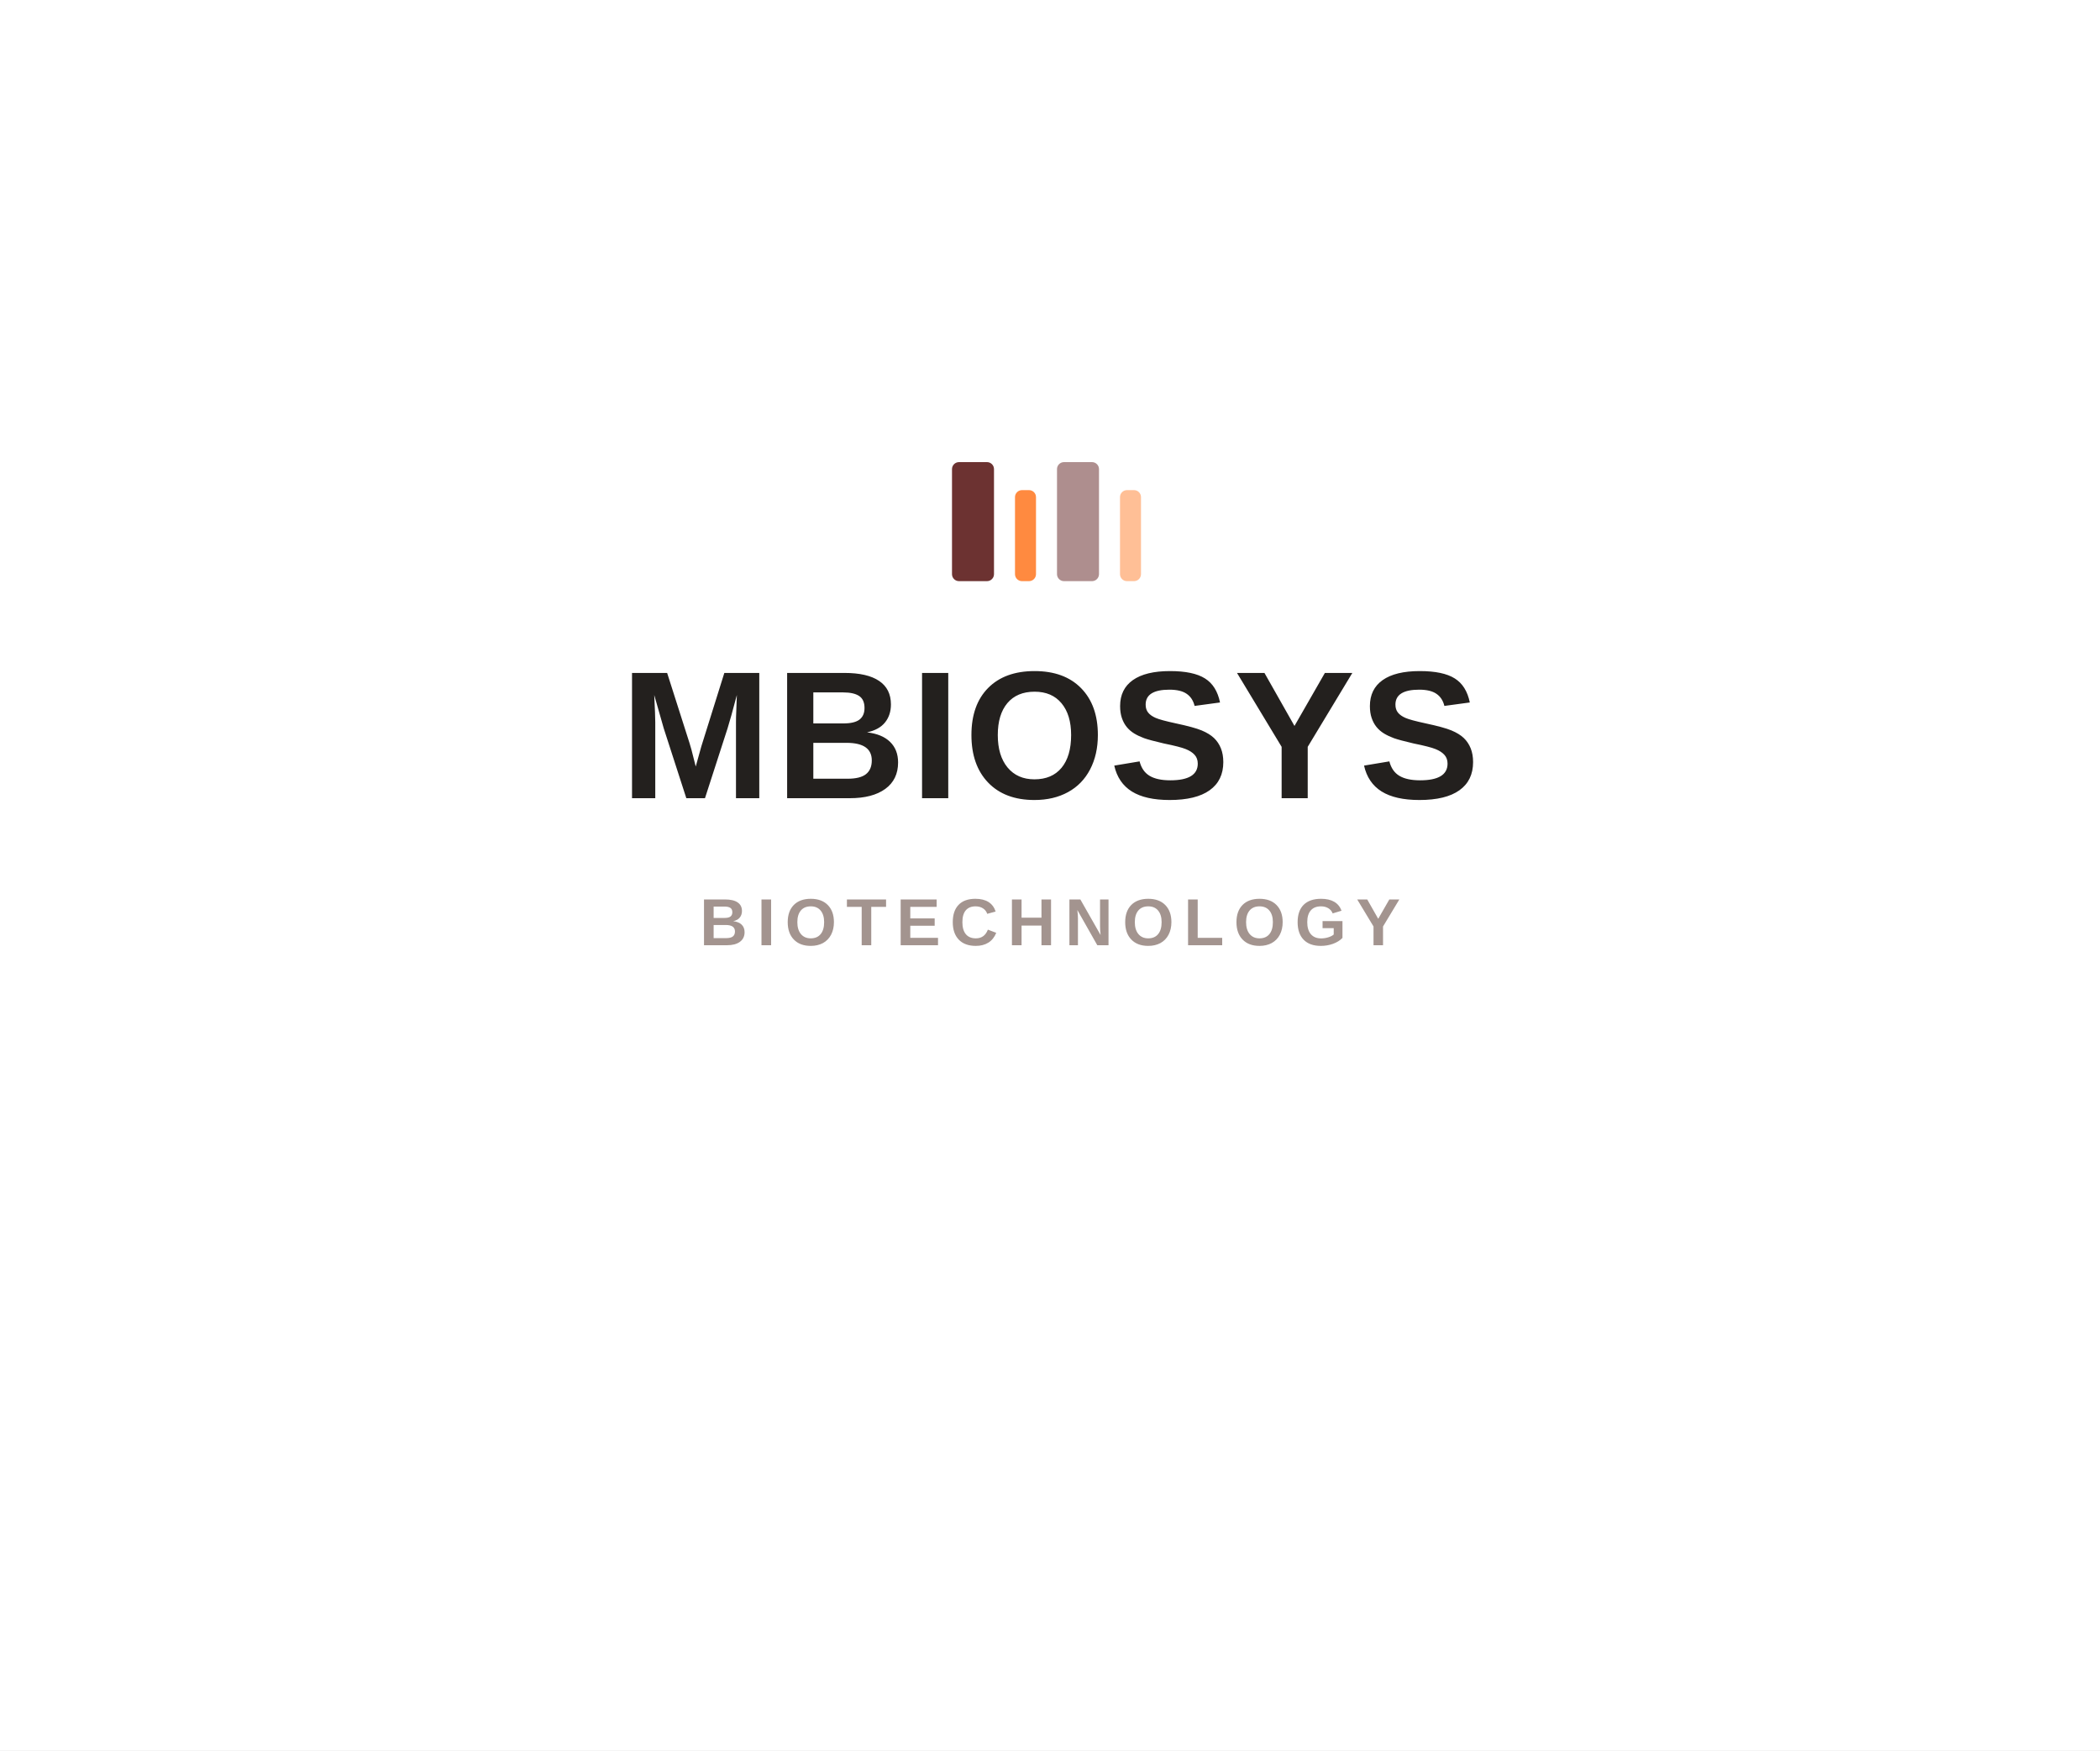
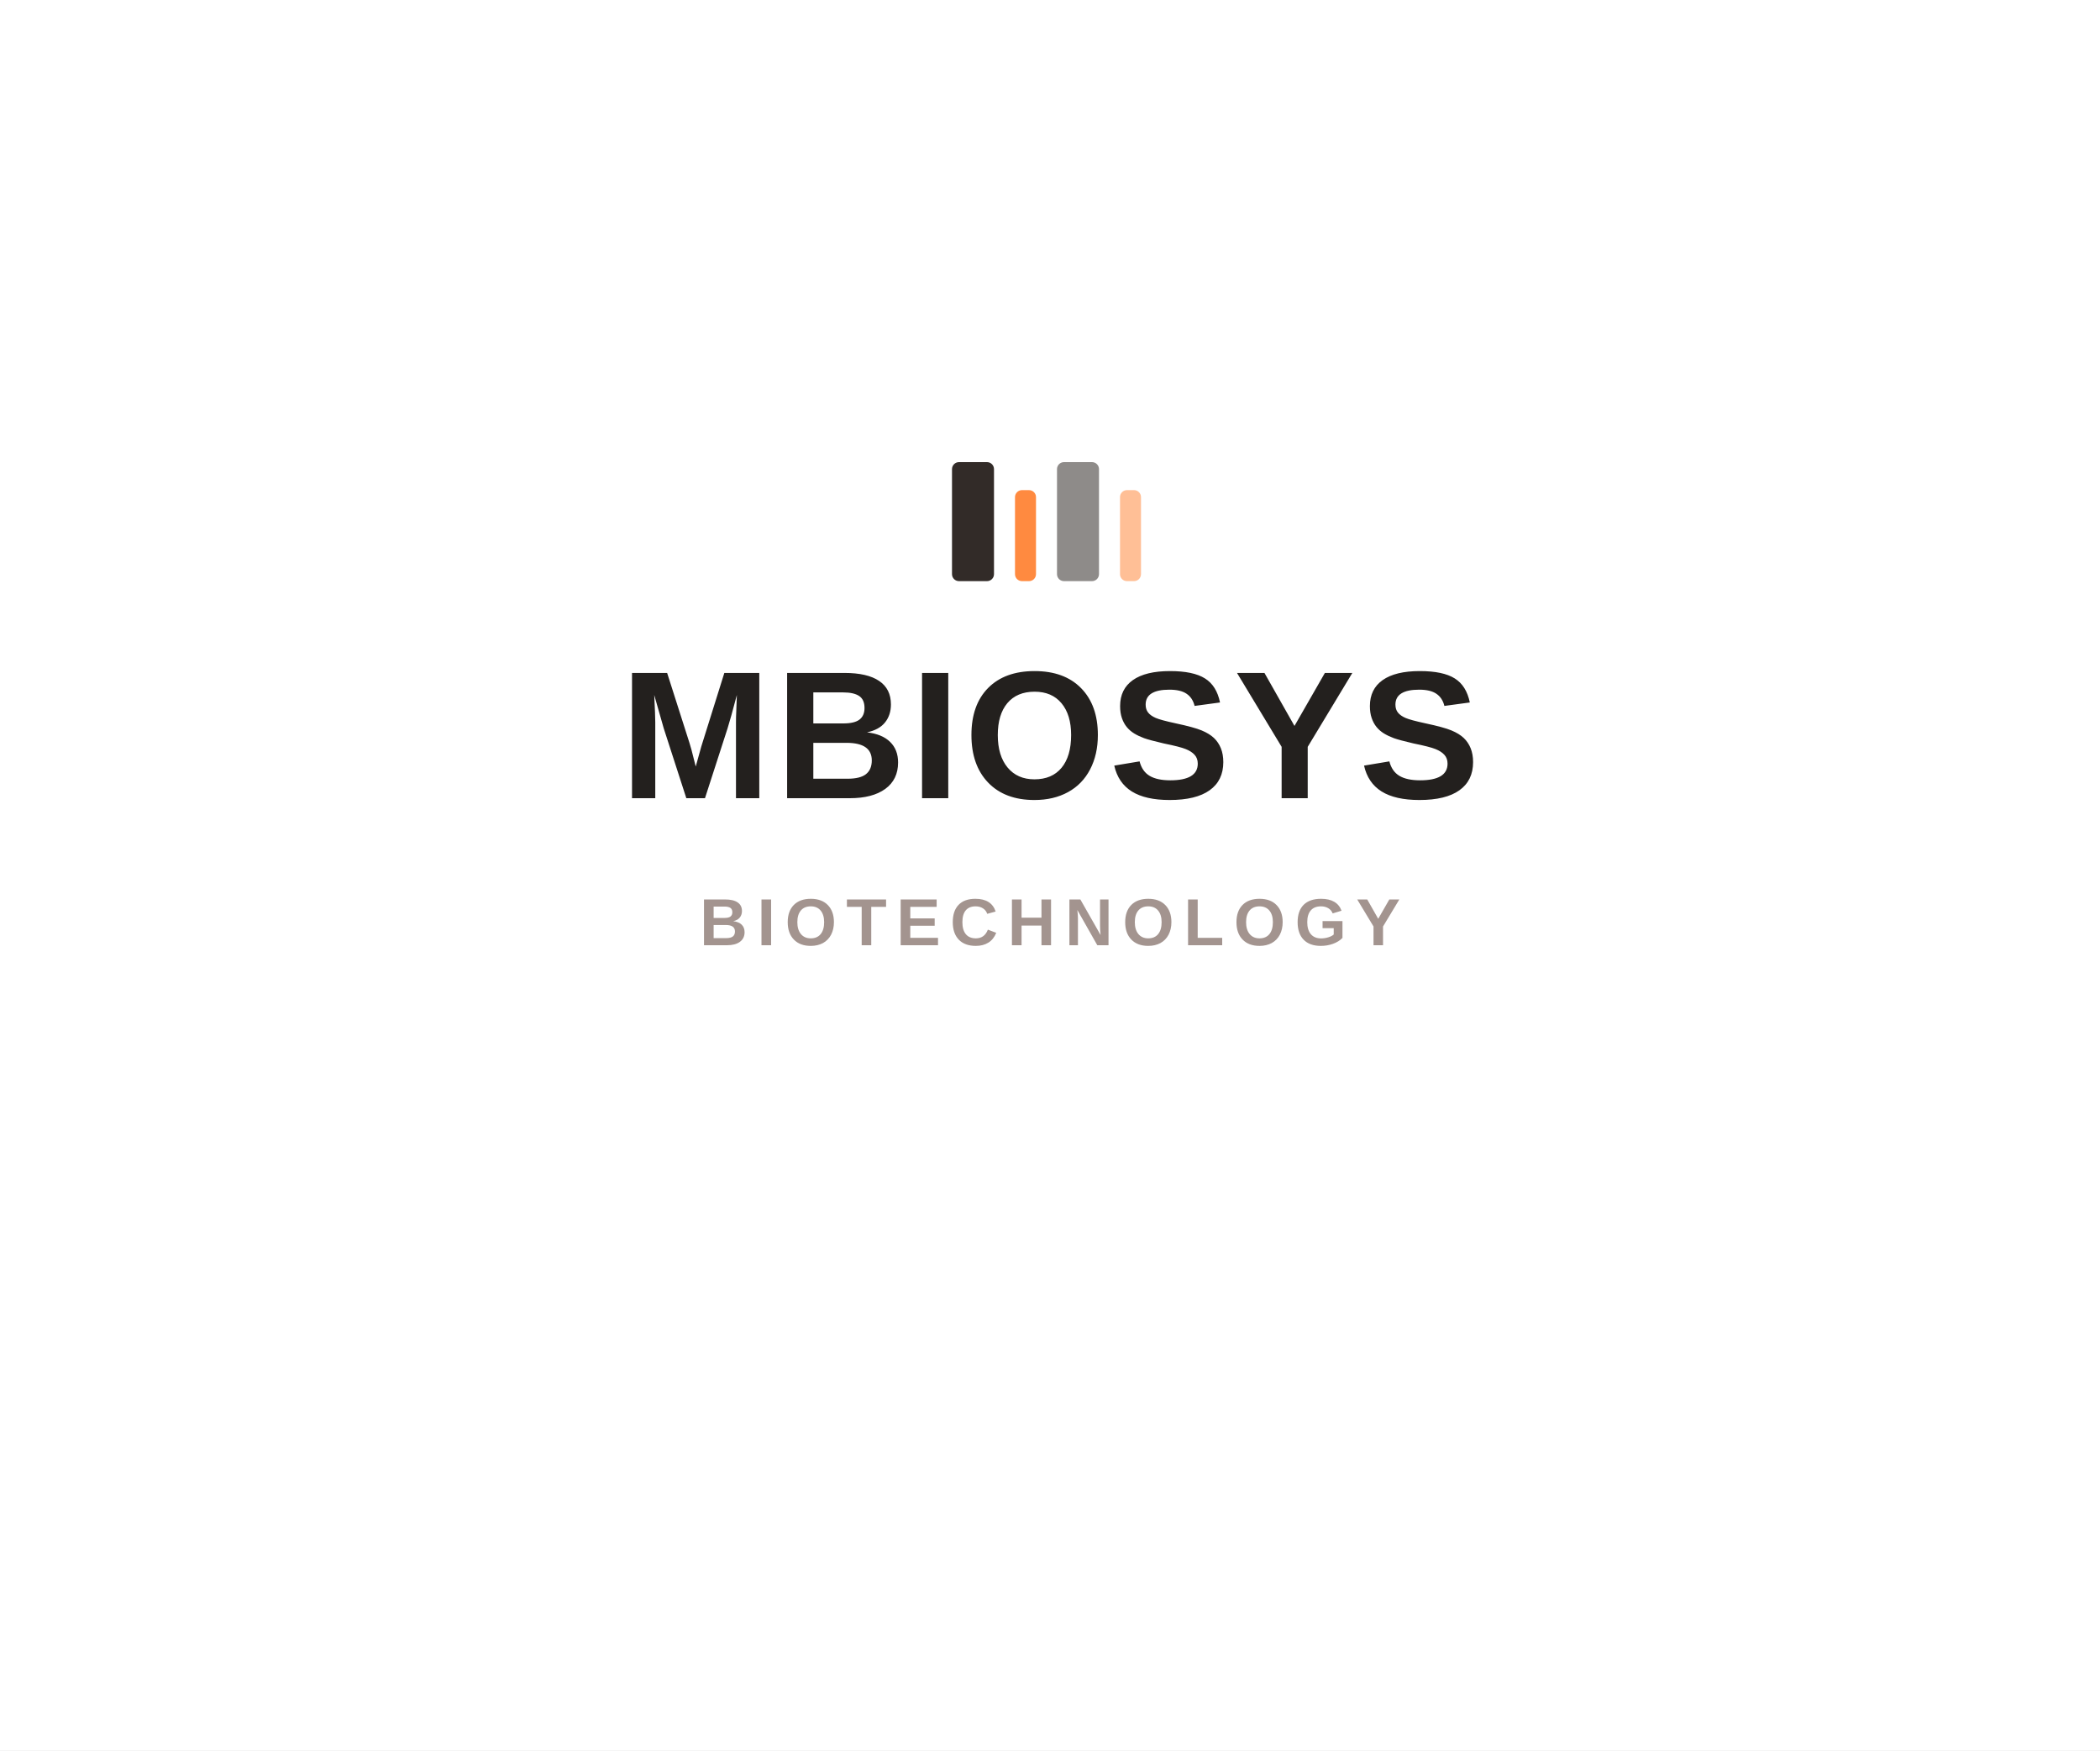
<svg xmlns="http://www.w3.org/2000/svg" viewBox="0 0 600 500" width="600" height="500">
  <rect width="600" height="500" fill="#ffffff" />
  <g transform="translate(272,132.0)">
-     <rect x="0" y="0" width="12" height="34" rx="2" fill="#6c3231" />
+     <rect x="0" y="0" width="12" height="34" rx="2" fill="#322b28" />
    <rect x="18" y="8" width="6" height="26" rx="2" fill="#ff8a40" />
-     <rect x="30" y="0" width="12" height="34" rx="2" fill="#6c3231" opacity="0.55" />
+     <rect x="30" y="0" width="12" height="34" rx="2" fill="#322b28" opacity="0.55" />
    <rect x="48" y="8" width="6" height="26" rx="2" fill="#ff8a40" opacity="0.55" />
  </g>
  <text x="300" y="228" text-anchor="middle" font-family="'Plus Jakarta Sans','Segoe UI',Arial,sans-serif" font-size="52" font-weight="800" letter-spacing="1" fill="#23201e">MBIOSYS</text>
  <text x="300" y="270" text-anchor="middle" font-family="'Plus Jakarta Sans','Segoe UI',Arial,sans-serif" font-size="19" font-weight="700" letter-spacing="2.7" fill="#a3948f">BIOTECHNOLOGY</text>
</svg>
